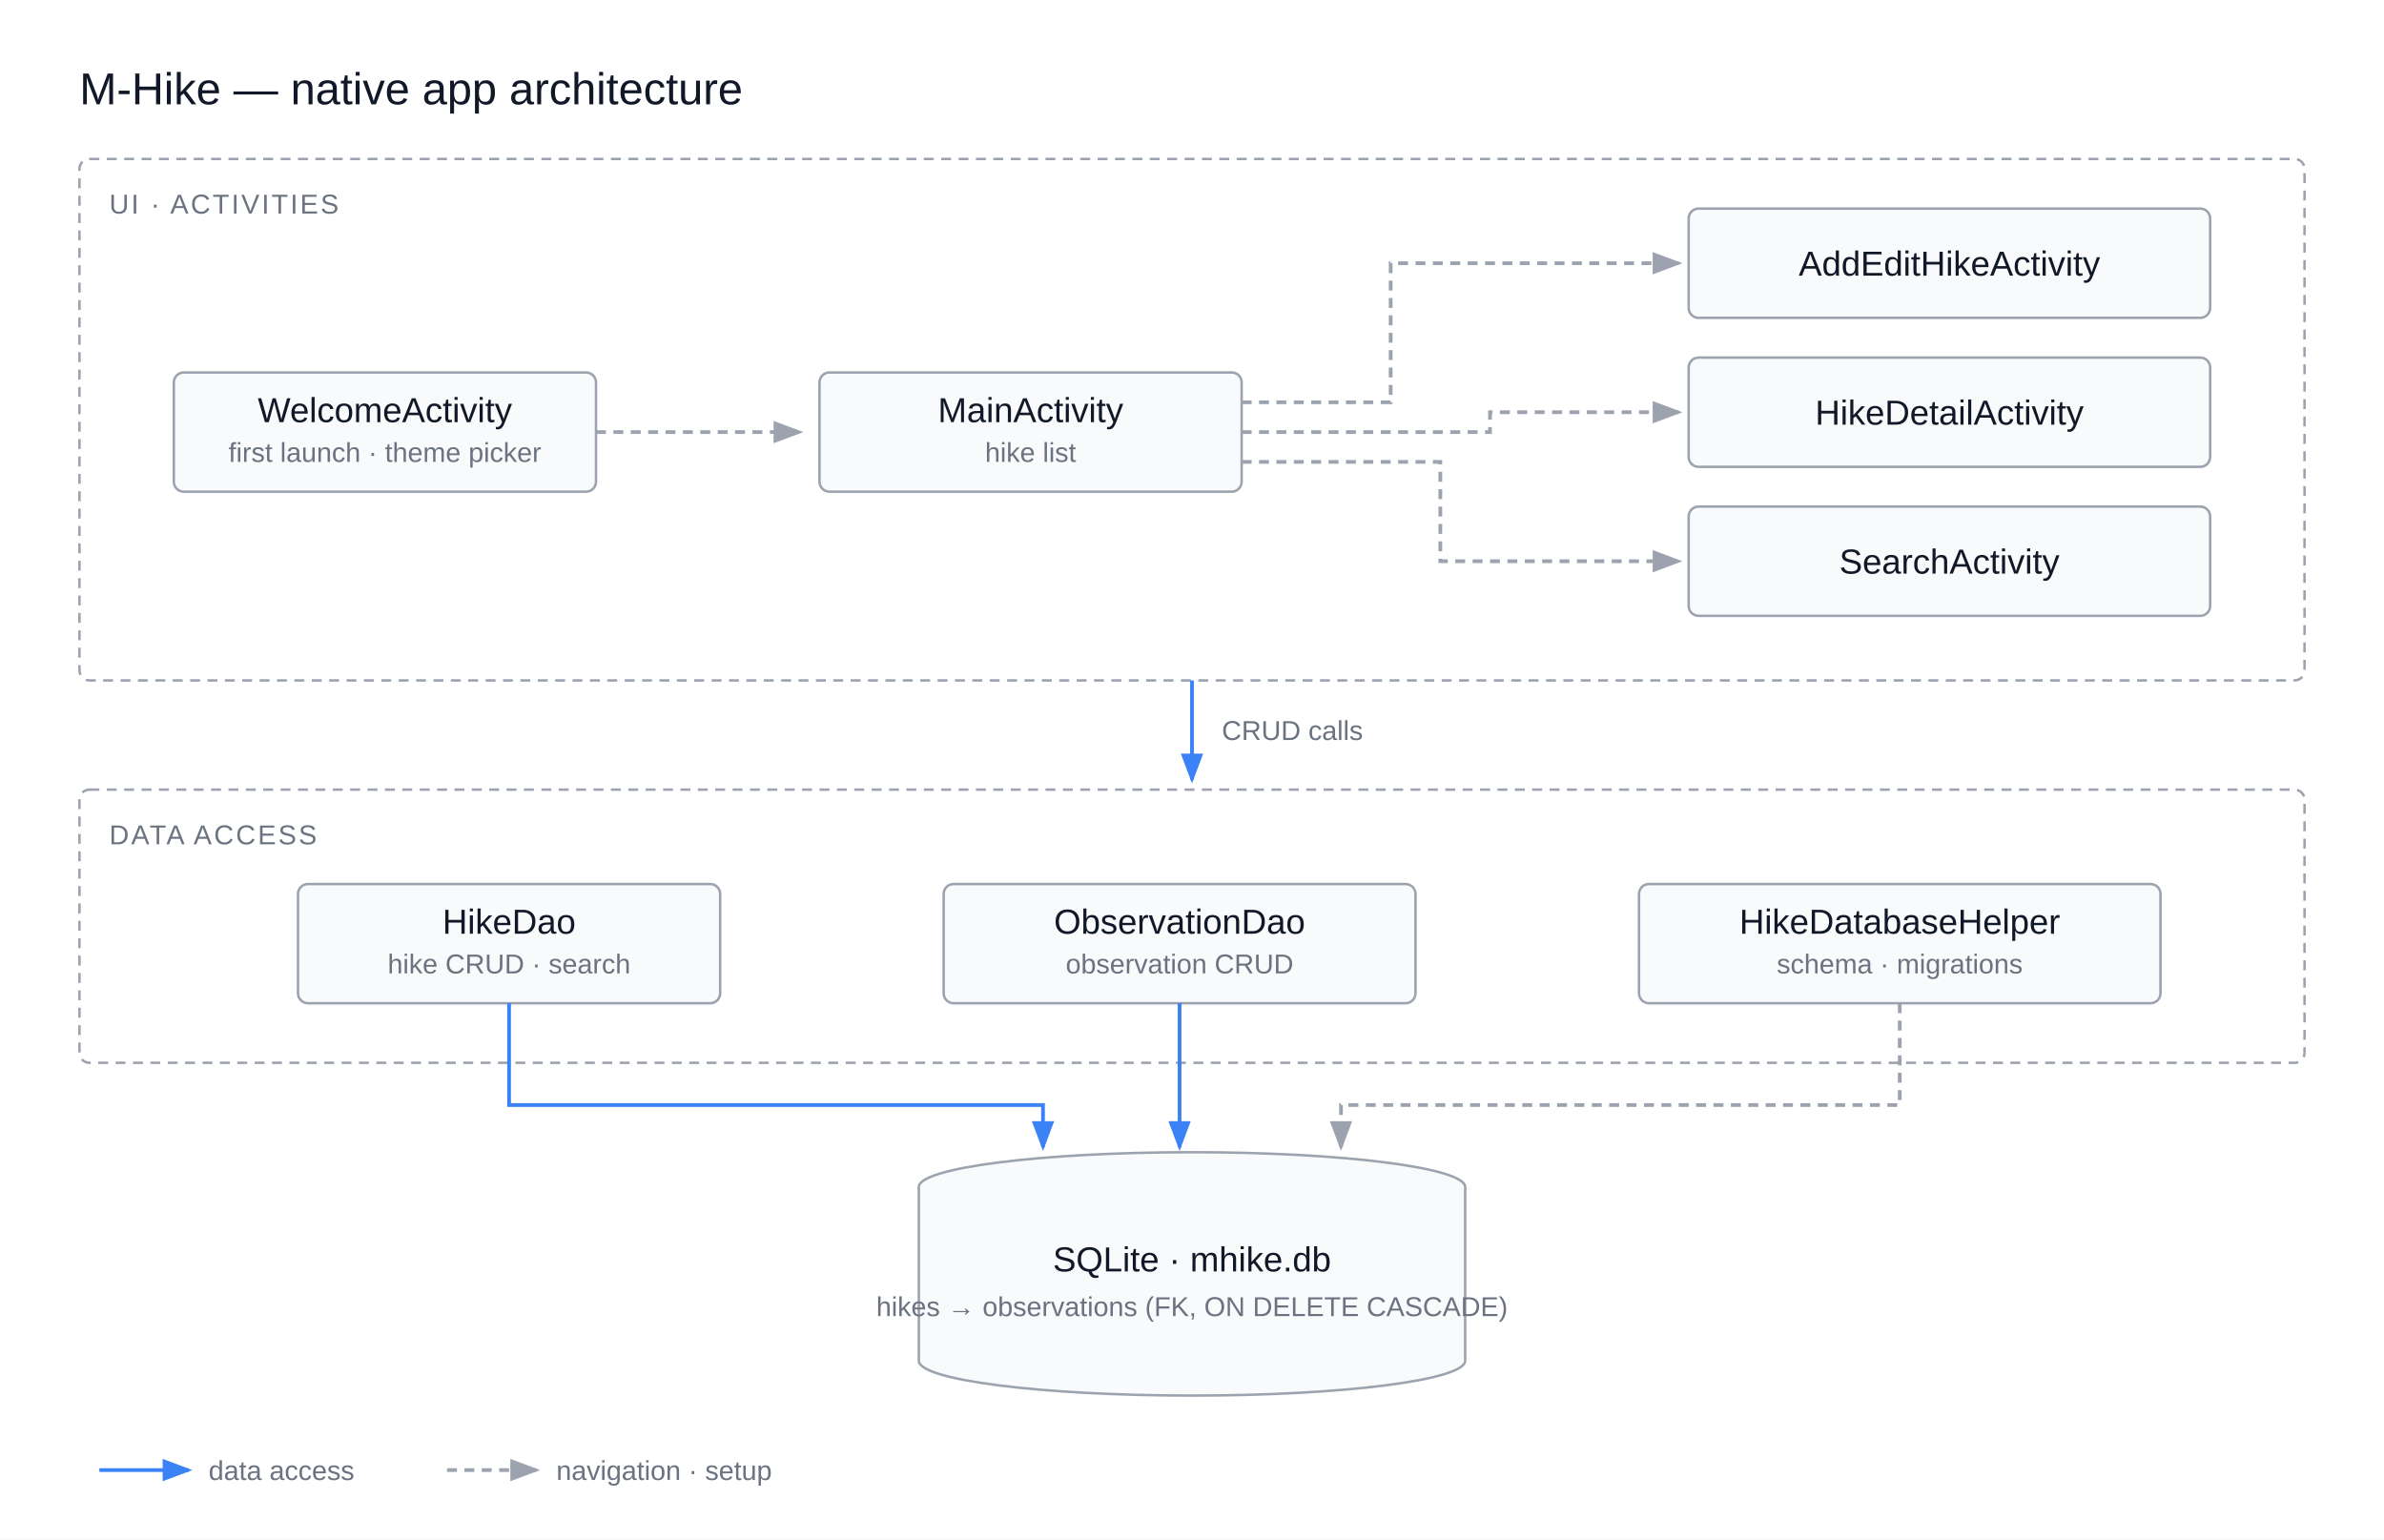
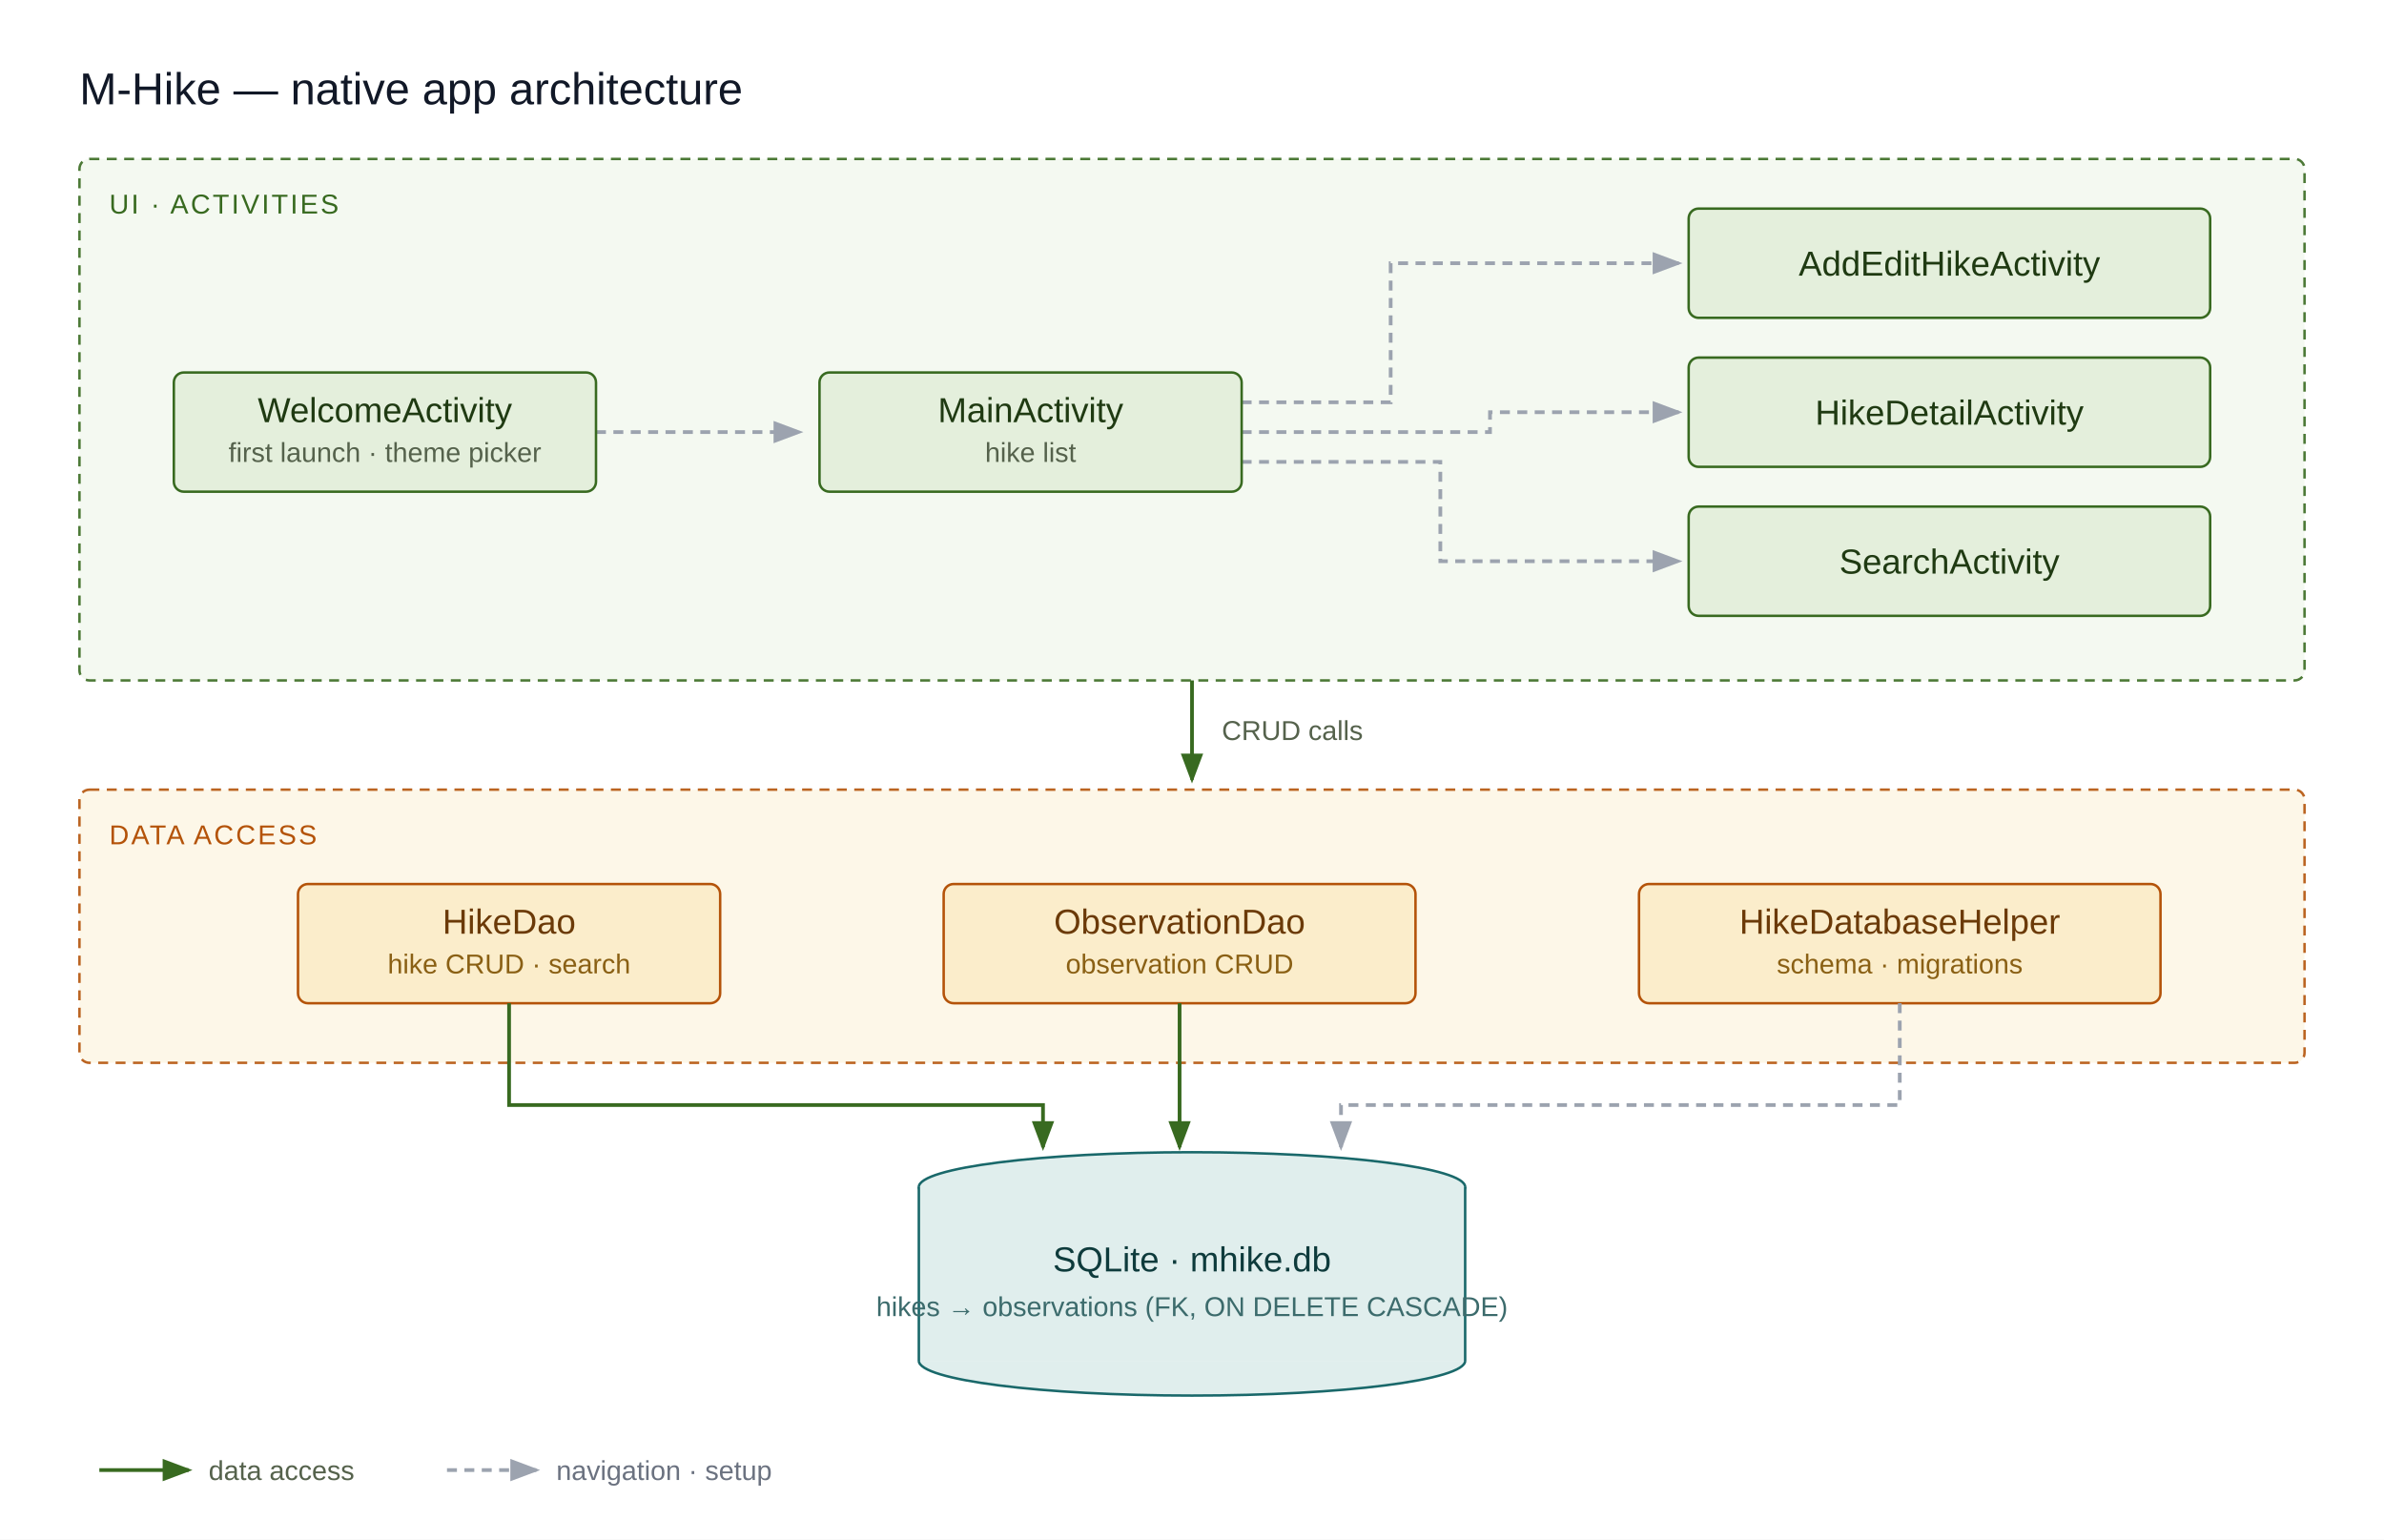
<svg xmlns="http://www.w3.org/2000/svg" viewBox="0 0 960 620" width="960" height="620">
  <style>
    text { font-family: -apple-system, BlinkMacSystemFont, 'Segoe UI', 'Helvetica Neue', Arial, sans-serif; }
  </style>
  <defs>
-     <marker id="arrow-blue" markerWidth="8" markerHeight="6" refX="7" refY="3" orient="auto">
-       <polygon points="0 0, 8 3, 0 6" fill="#3b82f6" />
+     <marker id="arrow-green" markerWidth="8" markerHeight="6" refX="7" refY="3" orient="auto">
+       <polygon points="0 0, 8 3, 0 6" fill="#386A20" />
    </marker>
    <marker id="arrow-gray" markerWidth="8" markerHeight="6" refX="7" refY="3" orient="auto">
      <polygon points="0 0, 8 3, 0 6" fill="#9ca3af" />
    </marker>
  </defs>
  <rect width="960" height="620" fill="#ffffff" />
  <text x="32" y="42" font-size="18" font-weight="500" fill="#111827">M-Hike — native app architecture</text>
-   <rect x="32" y="64" width="896" height="210" rx="4" fill="none" stroke="#9ca3af" stroke-width="1" stroke-dasharray="4,3" />
-   <text x="44" y="86" font-size="11" font-weight="500" letter-spacing="0.08em" fill="#6b7280">UI · ACTIVITIES</text>
+   <rect x="32" y="64" width="896" height="210" rx="4" fill="#F3F8EF" stroke="#386A20" stroke-width="1" stroke-dasharray="4,3" opacity="0.9" />
+   <text x="44" y="86" font-size="11" font-weight="500" letter-spacing="0.08em" fill="#386A20">UI · ACTIVITIES</text>
  <path d="M500,162 L560,162 L560,106 L676,106" fill="none" stroke="#9ca3af" stroke-width="1.5" stroke-dasharray="4,3" marker-end="url(#arrow-gray)" />
  <path d="M500,174 L600,174 L600,166 L676,166" fill="none" stroke="#9ca3af" stroke-width="1.5" stroke-dasharray="4,3" marker-end="url(#arrow-gray)" />
  <path d="M500,186 L580,186 L580,226 L676,226" fill="none" stroke="#9ca3af" stroke-width="1.5" stroke-dasharray="4,3" marker-end="url(#arrow-gray)" />
  <line x1="240" y1="174" x2="322" y2="174" stroke="#9ca3af" stroke-width="1.5" stroke-dasharray="4,3" marker-end="url(#arrow-gray)" />
-   <rect x="70" y="150" width="170" height="48" rx="4" fill="#f9fafb" stroke="#9ca3af" stroke-width="1" />
-   <text x="155" y="170" font-size="14" font-weight="500" fill="#111827" text-anchor="middle">WelcomeActivity</text>
-   <text x="155" y="186" font-size="11" fill="#6b7280" text-anchor="middle">first launch · theme picker</text>
-   <rect x="330" y="150" width="170" height="48" rx="4" fill="#f9fafb" stroke="#9ca3af" stroke-width="1" />
-   <text x="415" y="170" font-size="14" font-weight="500" fill="#111827" text-anchor="middle">MainActivity</text>
-   <text x="415" y="186" font-size="11" fill="#6b7280" text-anchor="middle">hike list</text>
-   <rect x="680" y="84" width="210" height="44" rx="4" fill="#f9fafb" stroke="#9ca3af" stroke-width="1" />
-   <text x="785" y="111" font-size="14" font-weight="500" fill="#111827" text-anchor="middle">AddEditHikeActivity</text>
-   <rect x="680" y="144" width="210" height="44" rx="4" fill="#f9fafb" stroke="#9ca3af" stroke-width="1" />
-   <text x="785" y="171" font-size="14" font-weight="500" fill="#111827" text-anchor="middle">HikeDetailActivity</text>
-   <rect x="680" y="204" width="210" height="44" rx="4" fill="#f9fafb" stroke="#9ca3af" stroke-width="1" />
-   <text x="785" y="231" font-size="14" font-weight="500" fill="#111827" text-anchor="middle">SearchActivity</text>
-   <line x1="480" y1="274" x2="480" y2="314" stroke="#3b82f6" stroke-width="1.5" marker-end="url(#arrow-blue)" />
-   <text x="492" y="298" font-size="11" fill="#6b7280">CRUD calls</text>
-   <rect x="32" y="318" width="896" height="110" rx="4" fill="none" stroke="#9ca3af" stroke-width="1" stroke-dasharray="4,3" />
-   <text x="44" y="340" font-size="11" font-weight="500" letter-spacing="0.08em" fill="#6b7280">DATA ACCESS</text>
-   <rect x="120" y="356" width="170" height="48" rx="4" fill="#f9fafb" stroke="#9ca3af" stroke-width="1" />
-   <text x="205" y="376" font-size="14" font-weight="500" fill="#111827" text-anchor="middle">HikeDao</text>
-   <text x="205" y="392" font-size="11" fill="#6b7280" text-anchor="middle">hike CRUD · search</text>
-   <rect x="380" y="356" width="190" height="48" rx="4" fill="#f9fafb" stroke="#9ca3af" stroke-width="1" />
-   <text x="475" y="376" font-size="14" font-weight="500" fill="#111827" text-anchor="middle">ObservationDao</text>
-   <text x="475" y="392" font-size="11" fill="#6b7280" text-anchor="middle">observation CRUD</text>
-   <rect x="660" y="356" width="210" height="48" rx="4" fill="#f9fafb" stroke="#9ca3af" stroke-width="1" />
-   <text x="765" y="376" font-size="14" font-weight="500" fill="#111827" text-anchor="middle">HikeDatabaseHelper</text>
-   <text x="765" y="392" font-size="11" fill="#6b7280" text-anchor="middle">schema · migrations</text>
-   <path d="M205,404 L205,445 L420,445 L420,462" fill="none" stroke="#3b82f6" stroke-width="1.5" marker-end="url(#arrow-blue)" />
-   <line x1="475" y1="404" x2="475" y2="462" stroke="#3b82f6" stroke-width="1.5" marker-end="url(#arrow-blue)" />
+   <rect x="70" y="150" width="170" height="48" rx="4" fill="#E4EFDC" stroke="#386A20" stroke-width="1" />
+   <text x="155" y="170" font-size="14" font-weight="500" fill="#1F3A12" text-anchor="middle">WelcomeActivity</text>
+   <text x="155" y="186" font-size="11" fill="#55624C" text-anchor="middle">first launch · theme picker</text>
+   <rect x="330" y="150" width="170" height="48" rx="4" fill="#E4EFDC" stroke="#386A20" stroke-width="1" />
+   <text x="415" y="170" font-size="14" font-weight="500" fill="#1F3A12" text-anchor="middle">MainActivity</text>
+   <text x="415" y="186" font-size="11" fill="#55624C" text-anchor="middle">hike list</text>
+   <rect x="680" y="84" width="210" height="44" rx="4" fill="#E4EFDC" stroke="#386A20" stroke-width="1" />
+   <text x="785" y="111" font-size="14" font-weight="500" fill="#1F3A12" text-anchor="middle">AddEditHikeActivity</text>
+   <rect x="680" y="144" width="210" height="44" rx="4" fill="#E4EFDC" stroke="#386A20" stroke-width="1" />
+   <text x="785" y="171" font-size="14" font-weight="500" fill="#1F3A12" text-anchor="middle">HikeDetailActivity</text>
+   <rect x="680" y="204" width="210" height="44" rx="4" fill="#E4EFDC" stroke="#386A20" stroke-width="1" />
+   <text x="785" y="231" font-size="14" font-weight="500" fill="#1F3A12" text-anchor="middle">SearchActivity</text>
+   <line x1="480" y1="274" x2="480" y2="314" stroke="#386A20" stroke-width="1.5" marker-end="url(#arrow-green)" />
+   <text x="492" y="298" font-size="11" fill="#55624C">CRUD calls</text>
+   <rect x="32" y="318" width="896" height="110" rx="4" fill="#FDF6E5" stroke="#B45309" stroke-width="1" stroke-dasharray="4,3" opacity="0.9" />
+   <text x="44" y="340" font-size="11" font-weight="500" letter-spacing="0.08em" fill="#B45309">DATA ACCESS</text>
+   <rect x="120" y="356" width="170" height="48" rx="4" fill="#FBEDCB" stroke="#B45309" stroke-width="1" />
+   <text x="205" y="376" font-size="14" font-weight="500" fill="#6B3A08" text-anchor="middle">HikeDao</text>
+   <text x="205" y="392" font-size="11" fill="#8A6014" text-anchor="middle">hike CRUD · search</text>
+   <rect x="380" y="356" width="190" height="48" rx="4" fill="#FBEDCB" stroke="#B45309" stroke-width="1" />
+   <text x="475" y="376" font-size="14" font-weight="500" fill="#6B3A08" text-anchor="middle">ObservationDao</text>
+   <text x="475" y="392" font-size="11" fill="#8A6014" text-anchor="middle">observation CRUD</text>
+   <rect x="660" y="356" width="210" height="48" rx="4" fill="#FBEDCB" stroke="#B45309" stroke-width="1" />
+   <text x="765" y="376" font-size="14" font-weight="500" fill="#6B3A08" text-anchor="middle">HikeDatabaseHelper</text>
+   <text x="765" y="392" font-size="11" fill="#8A6014" text-anchor="middle">schema · migrations</text>
+   <path d="M205,404 L205,445 L420,445 L420,462" fill="none" stroke="#386A20" stroke-width="1.5" marker-end="url(#arrow-green)" />
+   <line x1="475" y1="404" x2="475" y2="462" stroke="#386A20" stroke-width="1.5" marker-end="url(#arrow-green)" />
  <path d="M765,404 L765,445 L540,445 L540,462" fill="none" stroke="#9ca3af" stroke-width="1.5" stroke-dasharray="4,3" marker-end="url(#arrow-gray)" />
-   <ellipse cx="480" cy="478" rx="110" ry="14" fill="#f9fafb" stroke="#9ca3af" stroke-width="1" />
-   <rect x="370" y="478" width="220" height="70" fill="#f9fafb" stroke="none" />
-   <line x1="370" y1="478" x2="370" y2="548" stroke="#9ca3af" stroke-width="1" />
-   <line x1="590" y1="478" x2="590" y2="548" stroke="#9ca3af" stroke-width="1" />
-   <path d="M370,548 A110,14 0 0 0 590,548" fill="#f9fafb" stroke="#9ca3af" stroke-width="1" />
-   <text x="480" y="512" font-size="14" font-weight="500" fill="#111827" text-anchor="middle">SQLite · mhike.db</text>
-   <text x="480" y="530" font-size="11" fill="#6b7280" text-anchor="middle">hikes → observations (FK, ON DELETE CASCADE)</text>
-   <line x1="40" y1="592" x2="76" y2="592" stroke="#3b82f6" stroke-width="1.5" marker-end="url(#arrow-blue)" />
-   <text x="84" y="596" font-size="11" fill="#6b7280">data access</text>
+   <ellipse cx="480" cy="478" rx="110" ry="14" fill="#E0EEED" stroke="#19686A" stroke-width="1" />
+   <rect x="370" y="478" width="220" height="70" fill="#E0EEED" stroke="none" />
+   <line x1="370" y1="478" x2="370" y2="548" stroke="#19686A" stroke-width="1" />
+   <line x1="590" y1="478" x2="590" y2="548" stroke="#19686A" stroke-width="1" />
+   <path d="M370,548 A110,14 0 0 0 590,548" fill="#E0EEED" stroke="#19686A" stroke-width="1" />
+   <text x="480" y="512" font-size="14" font-weight="500" fill="#0E3B3C" text-anchor="middle">SQLite · mhike.db</text>
+   <text x="480" y="530" font-size="11" fill="#3C6B6C" text-anchor="middle">hikes → observations (FK, ON DELETE CASCADE)</text>
+   <line x1="40" y1="592" x2="76" y2="592" stroke="#386A20" stroke-width="1.5" marker-end="url(#arrow-green)" />
+   <text x="84" y="596" font-size="11" fill="#55624C">data access</text>
  <line x1="180" y1="592" x2="216" y2="592" stroke="#9ca3af" stroke-width="1.5" stroke-dasharray="4,3" marker-end="url(#arrow-gray)" />
  <text x="224" y="596" font-size="11" fill="#6b7280">navigation · setup</text>
</svg>
